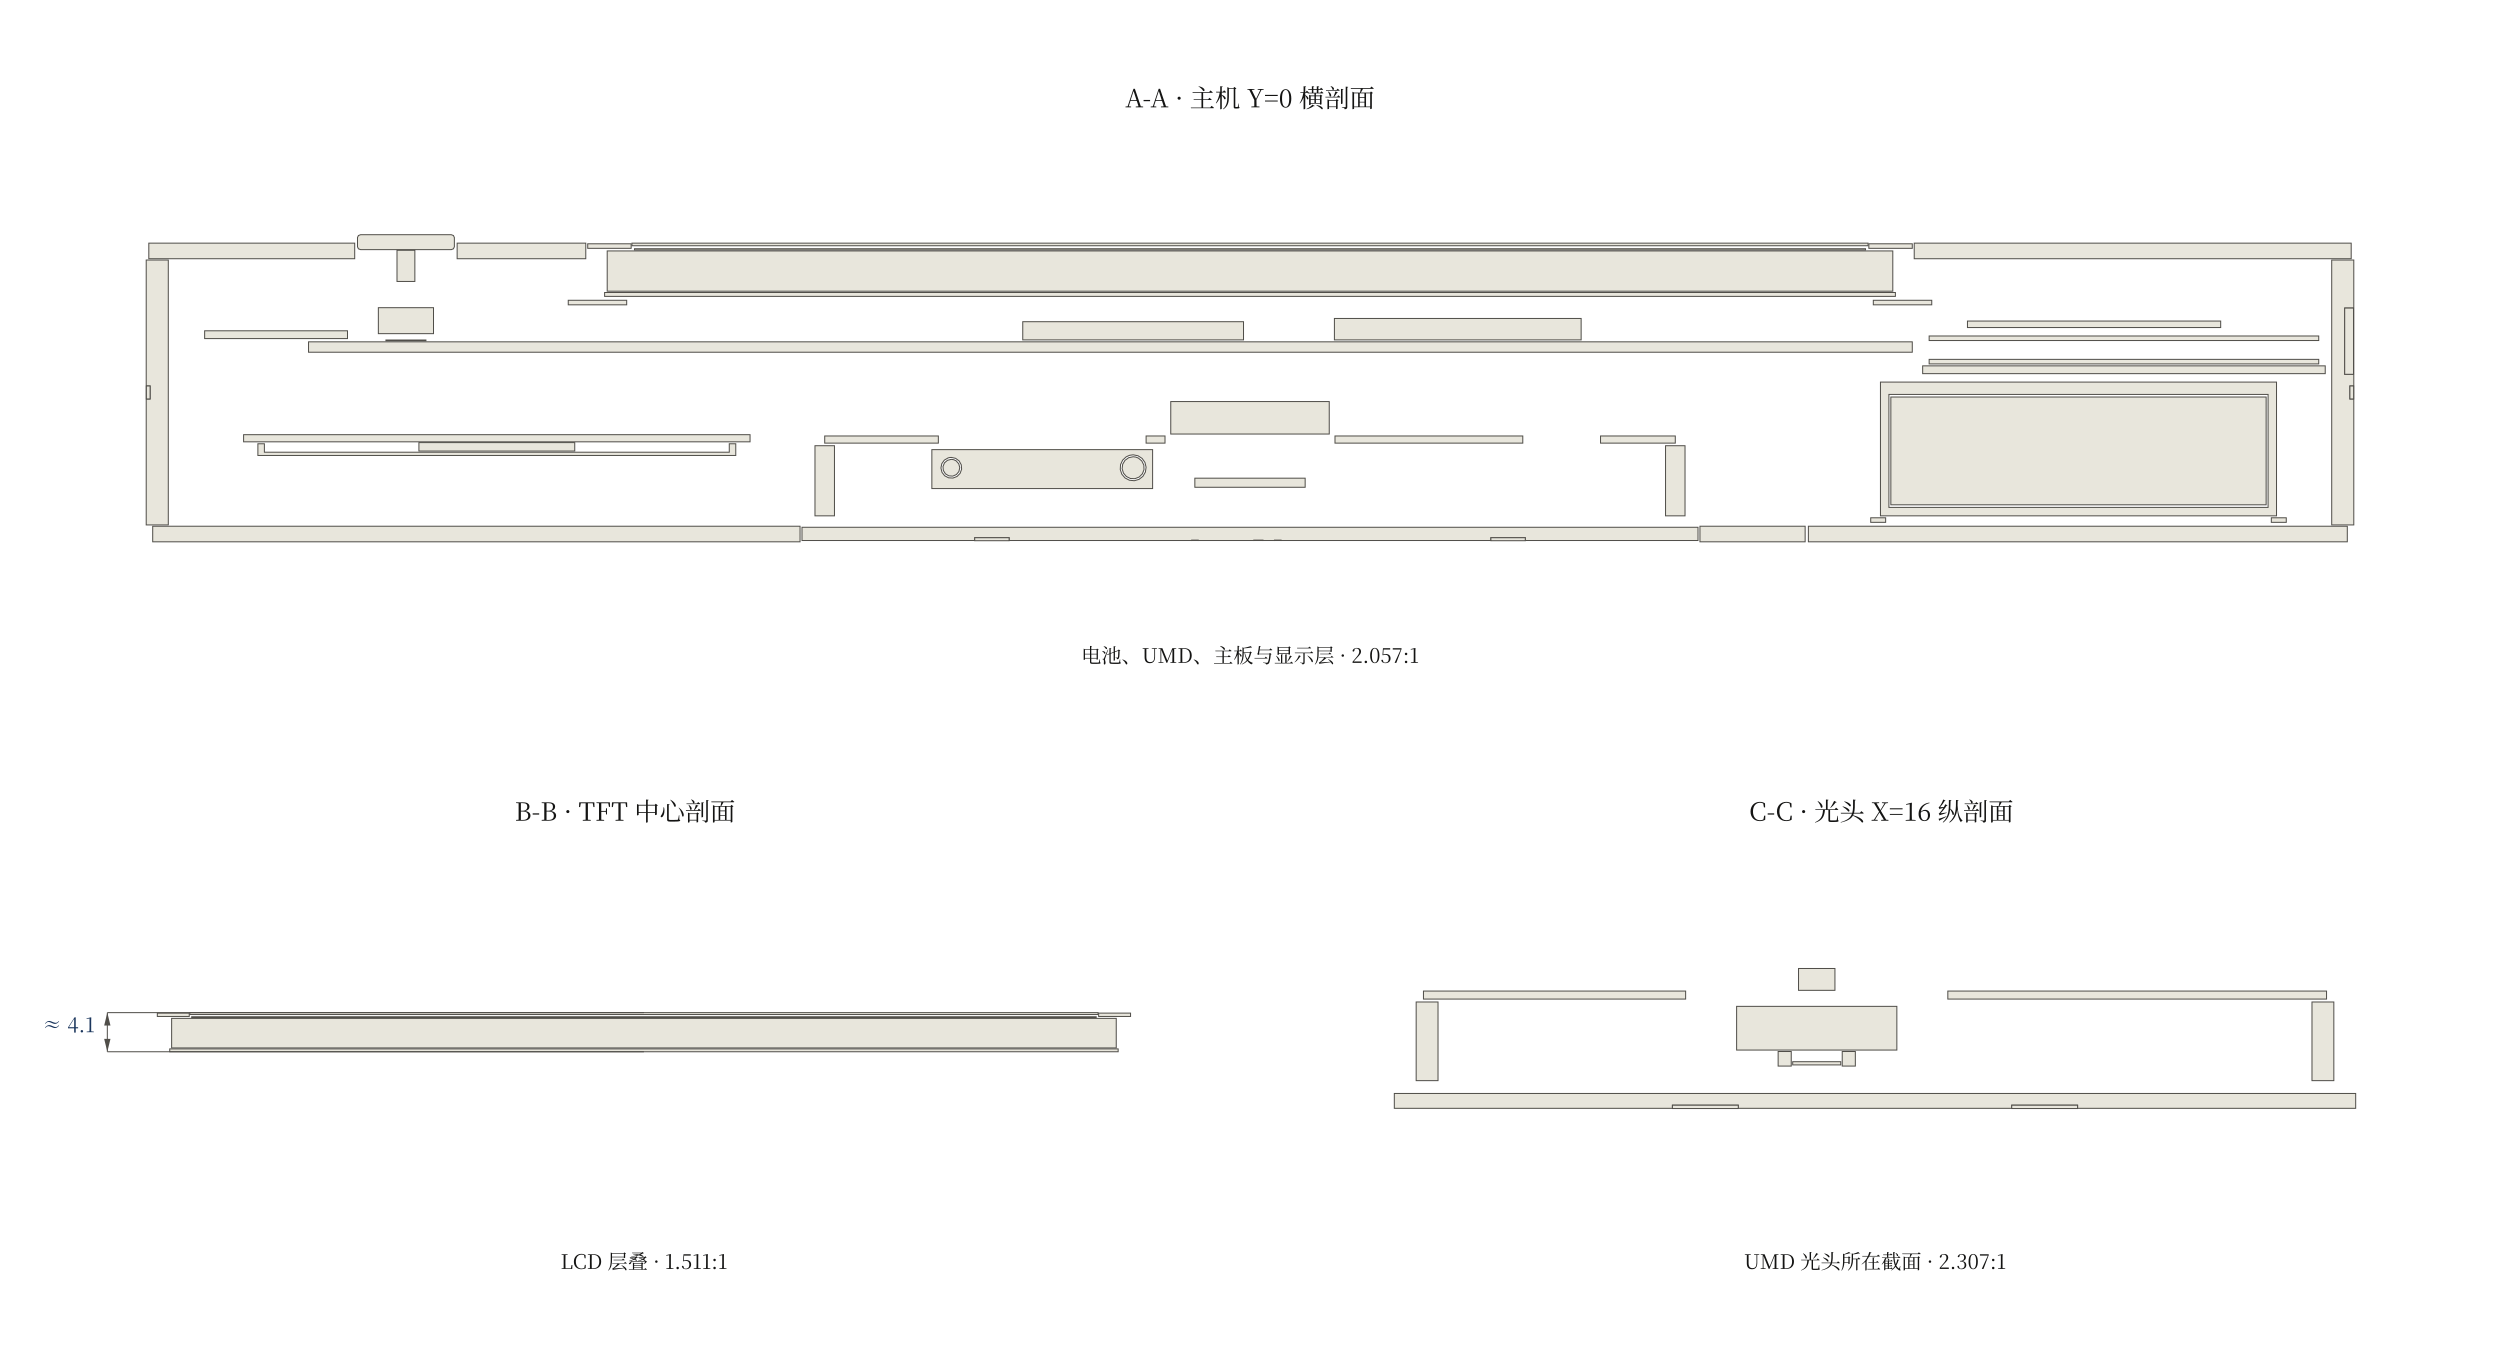
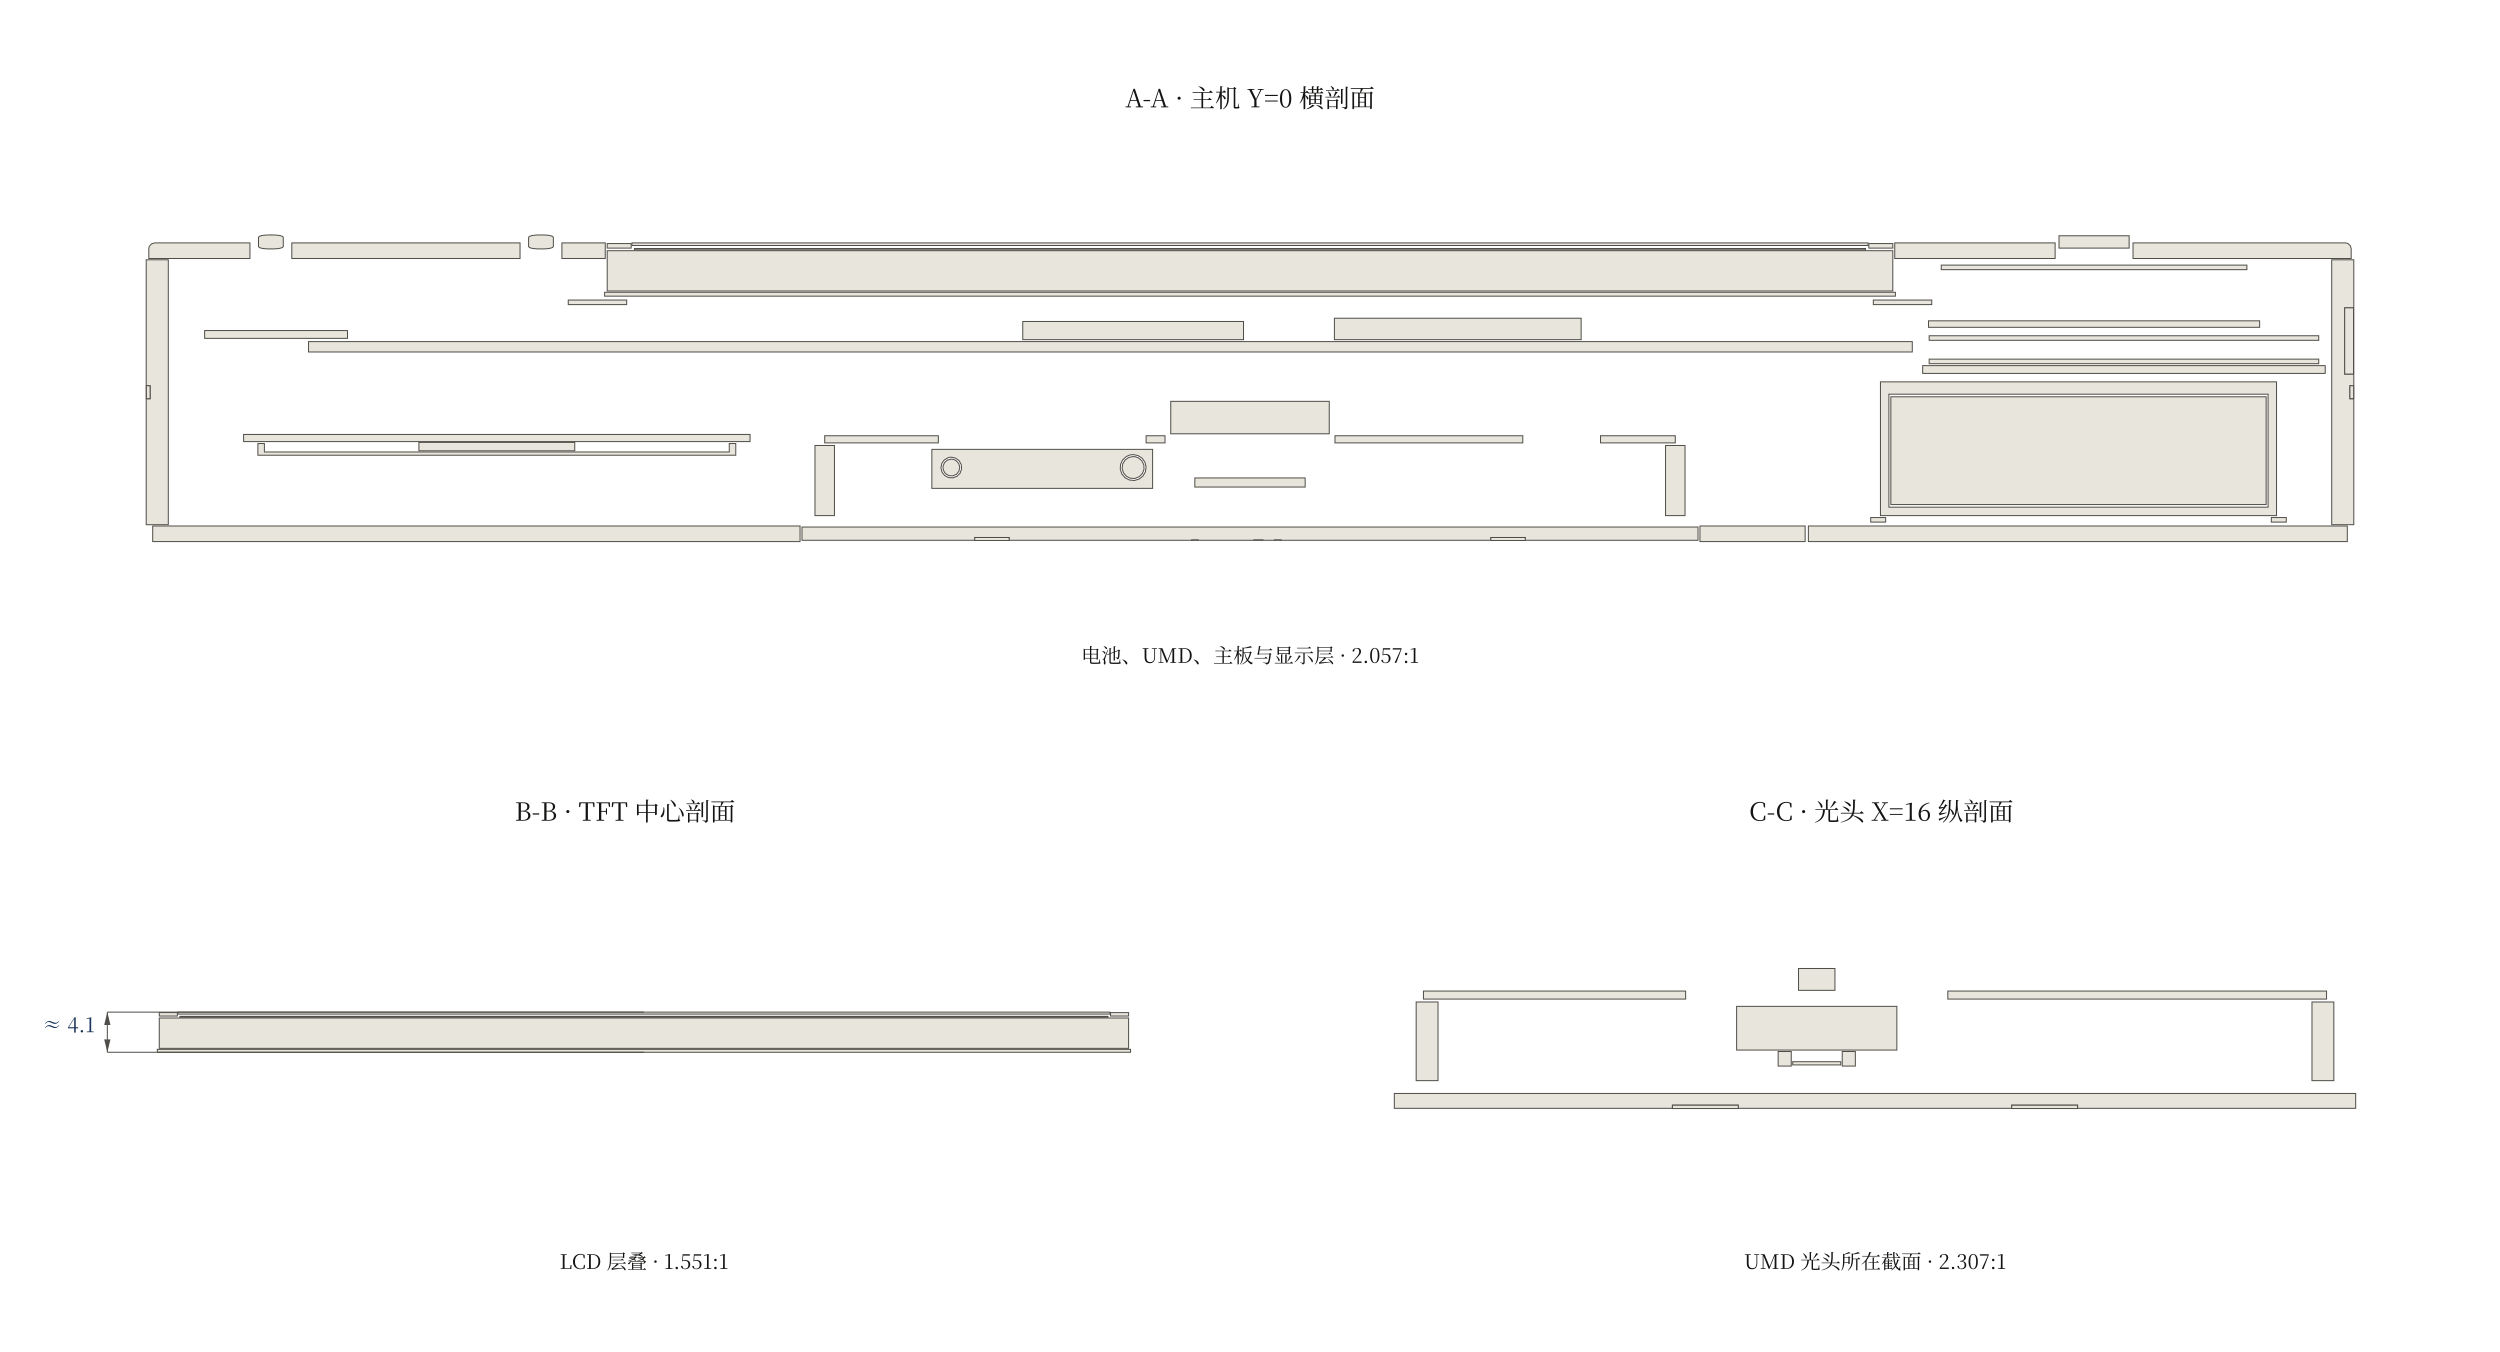
<svg xmlns="http://www.w3.org/2000/svg" width="396mm" height="214mm" viewBox="0 0 396 214">
  <style>text {font-family:TsangerJinKai02, Noto Serif CJK SC, serif;font-weight:400;}</style>
  <text x="198" y="17" font-size="4" text-anchor="middle" fill="#141413">A-A · 主机 Y=0 横剖面</text>
-   <path d="M 24.188 83.355 L 24.188 85.823 L 126.727 85.823 L 126.727 83.355 L 24.188 83.355 Z" fill="#e8e6dc" fill-rule="evenodd" stroke="#504e49" stroke-width=".16" />
-   <path d="M 269.273 83.355 L 269.273 85.823 L 285.934 85.823 L 285.934 83.355 L 269.273 83.355 Z" fill="#e8e6dc" fill-rule="evenodd" stroke="#504e49" stroke-width=".16" />
-   <path d="M 369.343 41.188 L 369.343 83.149 L 372.84 83.149 L 372.84 41.188 L 369.343 41.188 Z M 372.799 48.798 L 372.799 59.289 L 371.4 59.289 L 371.4 48.798 L 372.799 48.798 Z M 372.223 63.197 L 372.223 61.14 L 372.819 61.14 L 372.819 63.197 L 372.223 63.197 Z" fill="#e8e6dc" fill-rule="evenodd" stroke="#504e49" stroke-width=".16" />
-   <path d="M 23.16 41.188 L 23.16 83.149 L 26.657 83.149 L 26.657 41.188 L 23.16 41.188 Z M 23.181 63.197 L 23.181 61.14 L 23.777 61.14 L 23.777 63.197 L 23.181 63.197 Z" fill="#e8e6dc" fill-rule="evenodd" stroke="#504e49" stroke-width=".16" />
-   <path d="M 303.213 38.514 L 303.213 40.982 L 372.429 40.982 L 372.429 38.514 L 303.213 38.514 Z" fill="#e8e6dc" fill-rule="evenodd" stroke="#504e49" stroke-width=".16" />
-   <path d="M 23.571 38.514 L 23.571 40.982 L 56.185 40.982 L 56.185 38.514 L 23.571 38.514 Z" fill="#e8e6dc" fill-rule="evenodd" stroke="#504e49" stroke-width=".16" />
-   <path d="M 72.412 38.514 L 72.412 40.982 L 92.787 40.982 L 92.787 38.514 L 72.412 38.514 Z" fill="#e8e6dc" fill-rule="evenodd" stroke="#504e49" stroke-width=".16" />
-   <path d="M 372.223 63.197 L 372.819 63.197 L 372.819 61.14 L 372.223 61.14 L 372.223 63.197 Z" fill="#e8e6dc" fill-rule="evenodd" stroke="#504e49" stroke-width=".16" />
-   <path d="M 23.777 61.14 L 23.181 61.14 L 23.181 63.197 L 23.777 63.197 L 23.777 61.14 Z" fill="#e8e6dc" fill-rule="evenodd" stroke="#504e49" stroke-width=".16" />
-   <path d="M 296.024 39.336 L 302.904 39.336 L 302.904 38.617 L 296.024 38.617 L 296.024 39.336 Z" fill="#e8e6dc" fill-rule="evenodd" stroke="#504e49" stroke-width=".16" />
-   <path d="M 99.976 38.617 L 93.096 38.617 L 93.096 39.336 L 99.976 39.336 L 99.976 38.617 Z" fill="#e8e6dc" fill-rule="evenodd" stroke="#504e49" stroke-width=".16" />
-   <path d="M 95.77 46.947 L 300.23 46.947 L 300.23 46.33 L 95.77 46.33 L 95.77 46.947 Z" fill="#e8e6dc" fill-rule="evenodd" stroke="#504e49" stroke-width=".16" />
-   <path d="M 96.181 46.124 L 299.819 46.124 L 299.819 39.748 L 96.181 39.748 L 96.181 46.124 Z" fill="#e8e6dc" fill-rule="evenodd" stroke="#504e49" stroke-width=".16" />
-   <path d="M 100.501 39.604 L 295.499 39.604 L 295.499 39.45 L 295.499 39.398 L 100.501 39.398 L 100.501 39.604 Z" fill="#e8e6dc" fill-rule="evenodd" stroke="#504e49" stroke-width=".16" />
-   <path d="M 100.1 38.925 L 295.9 38.925 L 295.9 38.617 L 295.9 38.514 L 100.1 38.514 L 100.1 38.925 Z" fill="#e8e6dc" fill-rule="evenodd" stroke="#504e49" stroke-width=".16" />
-   <path d="M 56.627 37.629 L 56.627 39.09 L 56.771 39.41 L 57.117 39.542 L 71.48 39.542 L 71.827 39.41 L 71.971 39.09 L 71.971 37.629 L 71.827 37.308 L 71.48 37.177 L 57.117 37.177 L 56.771 37.308 L 56.627 37.629 Z" fill="#e8e6dc" fill-rule="evenodd" stroke="#504e49" stroke-width=".16" />
-   <path d="M 62.885 39.645 L 62.885 44.582 L 65.713 44.582 L 65.713 39.645 L 62.885 39.645 Z" fill="#e8e6dc" fill-rule="evenodd" stroke="#504e49" stroke-width=".16" />
-   <path d="M 371.4 59.289 L 372.799 59.289 L 372.799 48.798 L 371.4 48.798 L 371.4 59.289 Z" fill="#e8e6dc" fill-rule="evenodd" stroke="#504e49" stroke-width=".16" />
-   <path d="M 286.448 83.355 L 286.448 85.823 L 371.812 85.823 L 371.812 83.355 L 286.448 83.355 Z" fill="#e8e6dc" fill-rule="evenodd" stroke="#504e49" stroke-width=".16" />
-   <path d="M 127.036 85.618 L 154.393 85.618 L 154.393 85.286 L 154.393 85.175 L 159.844 85.175 L 159.844 85.618 L 188.756 85.618 L 188.756 85.581 L 189.802 85.581 L 189.802 85.618 L 198.601 85.618 L 198.601 85.581 L 200.054 85.581 L 200.054 85.618 L 201.876 85.618 L 201.876 85.581 L 202.922 85.581 L 202.922 85.618 L 236.156 85.618 L 236.156 85.175 L 241.607 85.175 L 241.607 85.618 L 268.964 85.618 L 268.964 83.52 L 127.036 83.52 L 127.036 85.618 Z" fill="#e8e6dc" fill-rule="evenodd" stroke="#504e49" stroke-width=".16" />
-   <path d="M 154.393 85.175 L 154.393 85.648 L 159.844 85.648 L 159.844 85.175 L 154.393 85.175 Z" fill="#e8e6dc" fill-rule="evenodd" stroke="#504e49" stroke-width=".16" />
-   <path d="M 236.156 85.648 L 241.607 85.648 L 241.607 85.175 L 236.156 85.175 L 236.156 85.648 Z" fill="#e8e6dc" fill-rule="evenodd" stroke="#504e49" stroke-width=".16" />
-   <path d="M 198.601 85.618 L 200.054 85.618 L 200.054 85.581 L 198.601 85.581 L 198.601 85.618 Z" fill="#e8e6dc" fill-rule="evenodd" stroke="#504e49" stroke-width=".16" />
-   <path d="M 189.802 85.618 L 189.802 85.581 L 188.756 85.581 L 188.756 85.618 L 189.802 85.618 Z" fill="#e8e6dc" fill-rule="evenodd" stroke="#504e49" stroke-width=".16" />
-   <path d="M 202.922 85.618 L 202.922 85.581 L 201.876 85.581 L 201.876 85.618 L 202.922 85.618 Z" fill="#e8e6dc" fill-rule="evenodd" stroke="#504e49" stroke-width=".16" />
-   <path d="M 297.864 81.709 L 360.601 81.709 L 360.601 60.523 L 297.864 60.523 L 297.864 81.709 Z M 359.264 62.477 L 359.264 80.372 L 299.202 80.372 L 299.202 62.477 L 359.264 62.477 Z" fill="#e8e6dc" fill-rule="evenodd" stroke="#504e49" stroke-width=".16" />
-   <path d="M 299.51 79.961 L 358.956 79.961 L 358.956 62.888 L 299.51 62.888 L 299.51 79.961 Z" fill="#e8e6dc" fill-rule="evenodd" stroke="#504e49" stroke-width=".16" />
-   <path d="M 359.778 82.738 L 362.144 82.738 L 362.144 82.018 L 359.778 82.018 L 359.778 82.738 Z" fill="#e8e6dc" fill-rule="evenodd" stroke="#504e49" stroke-width=".16" />
-   <path d="M 298.687 82.018 L 296.322 82.018 L 296.322 82.738 L 298.687 82.738 L 298.687 82.018 Z" fill="#e8e6dc" fill-rule="evenodd" stroke="#504e49" stroke-width=".16" />
-   <path d="M 48.872 55.792 L 302.904 55.792 L 302.904 54.146 L 48.872 54.146 L 48.872 55.792 Z" fill="#e8e6dc" fill-rule="evenodd" stroke="#504e49" stroke-width=".16" />
-   <path d="M 211.37 53.838 L 250.452 53.838 L 250.452 50.444 L 211.37 50.444 L 211.37 53.838 Z" fill="#e8e6dc" fill-rule="evenodd" stroke="#504e49" stroke-width=".16" />
-   <path d="M 162.004 53.838 L 196.972 53.838 L 196.972 50.958 L 162.004 50.958 L 162.004 53.838 Z" fill="#e8e6dc" fill-rule="evenodd" stroke="#504e49" stroke-width=".16" />
-   <path d="M 304.55 59.186 L 368.315 59.186 L 368.315 57.952 L 304.55 57.952 L 304.55 59.186 Z" fill="#e8e6dc" fill-rule="evenodd" stroke="#504e49" stroke-width=".16" />
-   <path d="M 305.578 53.941 L 367.286 53.941 L 367.286 53.221 L 305.578 53.221 L 305.578 53.941 Z" fill="#e8e6dc" fill-rule="evenodd" stroke="#504e49" stroke-width=".16" />
-   <path d="M 305.578 57.643 L 367.286 57.643 L 367.286 56.923 L 305.578 56.923 L 305.578 57.643 Z" fill="#e8e6dc" fill-rule="evenodd" stroke="#504e49" stroke-width=".16" />
-   <path d="M 38.587 69.985 L 118.808 69.985 L 118.808 68.854 L 38.587 68.854 L 38.587 69.985 Z" fill="#e8e6dc" fill-rule="evenodd" stroke="#504e49" stroke-width=".16" />
-   <path d="M 40.85 72.145 L 116.545 72.145 L 116.545 70.293 L 115.517 70.293 L 115.517 71.63 L 41.878 71.63 L 41.878 70.293 L 40.85 70.293 L 40.85 72.145 Z" fill="#e8e6dc" fill-rule="evenodd" stroke="#504e49" stroke-width=".16" />
-   <path d="M 66.356 71.445 L 91.039 71.445 L 91.039 70.108 L 66.356 70.108 L 66.356 71.445 Z" fill="#e8e6dc" fill-rule="evenodd" stroke="#504e49" stroke-width=".16" />
-   <path d="M 32.416 53.632 L 55.043 53.632 L 55.043 52.398 L 32.416 52.398 L 32.416 53.632 Z" fill="#e8e6dc" fill-rule="evenodd" stroke="#504e49" stroke-width=".16" />
-   <path d="M 241.209 69.059 L 211.463 69.059 L 211.463 70.191 L 241.209 70.191 L 241.209 69.059 Z" fill="#e8e6dc" fill-rule="evenodd" stroke="#504e49" stroke-width=".16" />
-   <path d="M 148.633 69.059 L 130.635 69.059 L 130.635 70.191 L 148.633 70.191 L 148.633 69.059 Z" fill="#e8e6dc" fill-rule="evenodd" stroke="#504e49" stroke-width=".16" />
-   <path d="M 253.524 70.191 L 265.365 70.191 L 265.365 69.059 L 253.524 69.059 L 253.524 70.191 Z" fill="#e8e6dc" fill-rule="evenodd" stroke="#504e49" stroke-width=".16" />
-   <path d="M 184.537 69.059 L 181.544 69.059 L 181.544 70.191 L 184.537 70.191 L 184.537 69.059 Z" fill="#e8e6dc" fill-rule="evenodd" stroke="#504e49" stroke-width=".16" />
-   <path d="M 263.822 81.709 L 266.908 81.709 L 266.908 70.602 L 263.822 70.602 L 263.822 81.709 Z" fill="#e8e6dc" fill-rule="evenodd" stroke="#504e49" stroke-width=".16" />
-   <path d="M 132.178 70.602 L 129.092 70.602 L 129.092 81.709 L 132.178 81.709 L 132.178 70.602 Z" fill="#e8e6dc" fill-rule="evenodd" stroke="#504e49" stroke-width=".16" />
-   <path d="M 185.448 63.608 L 185.448 68.751 L 210.552 68.751 L 210.552 63.608 L 185.448 63.608 Z" fill="#e8e6dc" fill-rule="evenodd" stroke="#504e49" stroke-width=".16" />
-   <path d="M 189.263 75.744 L 189.263 77.184 L 206.737 77.184 L 206.737 75.744 L 189.263 75.744 Z" fill="#e8e6dc" fill-rule="evenodd" stroke="#504e49" stroke-width=".16" />
-   <path d="M 179.488 72.35 L 178.785 72.498 L 178.2 72.915 L 177.833 73.533 L 177.745 74.245 L 177.951 74.933 L 178.416 75.48 L 179.062 75.795 L 179.779 75.823 L 180.448 75.56 L 180.954 75.051 L 181.213 74.381 L 181.181 73.663 L 180.863 73.019 L 180.313 72.558 L 179.913 72.403 L 179.488 72.35 Z" fill="#e8e6dc" fill-rule="evenodd" stroke="#504e49" stroke-width=".16" />
-   <path d="M 150.69 72.762 L 150.081 72.909 L 149.606 73.317 L 149.369 73.897 L 149.422 74.521 L 149.754 75.053 L 150.291 75.375 L 150.916 75.417 L 151.492 75.169 L 151.891 74.686 L 152.027 74.075 L 151.869 73.468 L 151.453 73 L 151.09 72.823 L 150.69 72.762 Z" fill="#e8e6dc" fill-rule="evenodd" stroke="#504e49" stroke-width=".16" />
-   <path d="M 147.605 77.39 L 182.573 77.39 L 182.573 71.219 L 147.605 71.219 L 147.605 77.39 Z M 179.488 72.042 L 180.253 72.19 L 180.909 72.612 L 181.36 73.248 L 181.542 74.006 L 181.429 74.777 L 181.037 75.451 L 180.423 75.931 L 179.673 76.147 L 178.898 76.069 L 178.207 75.708 L 177.7 75.116 L 177.45 74.377 L 177.492 73.599 L 177.822 72.892 L 178.391 72.359 L 178.917 72.123 L 179.488 72.042 Z M 150.69 72.453 L 151.371 72.601 L 151.93 73.016 L 152.266 73.626 L 152.321 74.32 L 152.083 74.975 L 151.597 75.472 L 150.947 75.724 L 150.252 75.685 L 149.635 75.362 L 149.207 74.812 L 149.045 74.135 L 149.178 73.451 L 149.581 72.884 L 150.183 72.533 L 150.433 72.473 L 150.69 72.453 Z" fill="#e8e6dc" fill-rule="evenodd" stroke="#504e49" stroke-width=".16" />
-   <path d="M 311.646 51.884 L 351.756 51.884 L 351.756 50.855 L 311.646 50.855 L 311.646 51.884 Z" fill="#e8e6dc" fill-rule="evenodd" stroke="#504e49" stroke-width=".16" />
-   <path d="M 61.131 53.858 L 61.131 53.982 L 67.467 53.982 L 67.467 53.858 L 61.131 53.858 Z" fill="#e8e6dc" fill-rule="evenodd" stroke="#504e49" stroke-width=".16" />
-   <path d="M 59.931 48.737 L 59.931 52.851 L 68.667 52.851 L 68.667 48.737 L 59.931 48.737 Z" fill="#e8e6dc" fill-rule="evenodd" stroke="#504e49" stroke-width=".16" />
-   <path d="M 296.733 48.284 L 305.989 48.284 L 305.989 47.564 L 296.733 47.564 L 296.733 48.284 Z" fill="#e8e6dc" fill-rule="evenodd" stroke="#504e49" stroke-width=".16" />
-   <path d="M 99.267 47.564 L 90.011 47.564 L 90.011 48.284 L 99.267 48.284 L 99.267 47.564 Z" fill="#e8e6dc" fill-rule="evenodd" stroke="#504e49" stroke-width=".16" />
+   <path d="M 24.188 83.318 L 24.188 85.787 L 126.727 85.787 L 126.727 83.318 L 24.188 83.318 Z" fill="#e8e6dc" fill-rule="evenodd" stroke="#504e49" stroke-width=".16" />
+   <path d="M 269.273 83.318 L 269.273 85.787 L 285.934 85.787 L 285.934 83.318 L 269.273 83.318 Z" fill="#e8e6dc" fill-rule="evenodd" stroke="#504e49" stroke-width=".16" />
+   <path d="M 369.343 41.151 L 369.343 83.113 L 372.84 83.113 L 372.84 41.151 L 369.343 41.151 Z M 372.799 48.762 L 372.799 59.252 L 371.4 59.252 L 371.4 48.762 L 372.799 48.762 Z M 372.223 63.16 L 372.223 61.103 L 372.819 61.103 L 372.819 63.16 L 372.223 63.16 Z" fill="#e8e6dc" fill-rule="evenodd" stroke="#504e49" stroke-width=".16" />
+   <path d="M 23.16 41.151 L 23.16 83.113 L 26.657 83.113 L 26.657 41.151 L 23.16 41.151 Z M 23.181 63.16 L 23.181 61.103 L 23.777 61.103 L 23.777 63.16 L 23.181 63.16 Z" fill="#e8e6dc" fill-rule="evenodd" stroke="#504e49" stroke-width=".16" />
+   <path d="M 46.222 38.477 L 46.222 40.945 L 82.375 40.945 L 82.375 38.477 L 46.222 38.477 Z" fill="#e8e6dc" fill-rule="evenodd" stroke="#504e49" stroke-width=".16" />
+   <path d="M 337.872 38.477 L 337.872 40.945 L 372.429 40.945 L 372.429 39.403 L 372.283 38.904 L 371.892 38.563 L 371.522 38.477 L 371.503 38.477 L 337.872 38.477 Z" fill="#e8e6dc" fill-rule="evenodd" stroke="#504e49" stroke-width=".16" />
+   <path d="M 300.127 38.477 L 300.127 40.945 L 325.53 40.945 L 325.53 38.477 L 300.127 38.477 Z" fill="#e8e6dc" fill-rule="evenodd" stroke="#504e49" stroke-width=".16" />
+   <path d="M 23.571 39.403 L 23.571 40.945 L 39.591 40.945 L 39.591 38.477 L 24.497 38.477 L 23.999 38.623 L 23.657 39.014 L 23.593 39.204 L 23.571 39.403 Z" fill="#e8e6dc" fill-rule="evenodd" stroke="#504e49" stroke-width=".16" />
+   <path d="M 89.007 38.477 L 89.007 40.945 L 95.873 40.945 L 95.873 38.477 L 89.007 38.477 Z" fill="#e8e6dc" fill-rule="evenodd" stroke="#504e49" stroke-width=".16" />
+   <path d="M 372.223 63.16 L 372.819 63.16 L 372.819 61.103 L 372.223 61.103 L 372.223 63.16 Z" fill="#e8e6dc" fill-rule="evenodd" stroke="#504e49" stroke-width=".16" />
+   <path d="M 23.777 61.103 L 23.181 61.103 L 23.181 63.16 L 23.777 63.16 L 23.777 61.103 Z" fill="#e8e6dc" fill-rule="evenodd" stroke="#504e49" stroke-width=".16" />
+   <path d="M 296.024 39.3 L 299.819 39.3 L 299.819 38.58 L 296.024 38.58 L 296.024 39.3 Z" fill="#e8e6dc" fill-rule="evenodd" stroke="#504e49" stroke-width=".16" />
+   <path d="M 99.976 38.58 L 96.181 38.58 L 96.181 39.12 L 96.181 39.3 L 99.976 39.3 L 99.976 38.58 Z" fill="#e8e6dc" fill-rule="evenodd" stroke="#504e49" stroke-width=".16" />
+   <path d="M 95.77 46.911 L 300.23 46.911 L 300.23 46.293 L 95.77 46.293 L 95.77 46.911 Z" fill="#e8e6dc" fill-rule="evenodd" stroke="#504e49" stroke-width=".16" />
+   <path d="M 96.181 46.088 L 299.819 46.088 L 299.819 39.711 L 96.181 39.711 L 96.181 46.088 Z" fill="#e8e6dc" fill-rule="evenodd" stroke="#504e49" stroke-width=".16" />
+   <path d="M 100.501 39.567 L 295.499 39.567 L 295.499 39.413 L 295.499 39.362 L 100.501 39.362 L 100.501 39.567 Z" fill="#e8e6dc" fill-rule="evenodd" stroke="#504e49" stroke-width=".16" />
+   <path d="M 100.1 38.888 L 295.9 38.888 L 295.9 38.58 L 295.9 38.477 L 100.1 38.477 L 100.1 38.888 Z" fill="#e8e6dc" fill-rule="evenodd" stroke="#504e49" stroke-width=".16" />
+   <path d="M 326.147 39.3 L 337.255 39.3 L 337.255 37.346 L 326.147 37.346 L 326.147 39.3 Z" fill="#e8e6dc" fill-rule="evenodd" stroke="#504e49" stroke-width=".16" />
+   <path d="M 307.493 41.994 L 307.493 42.714 L 355.909 42.714 L 355.909 41.994 L 307.493 41.994 Z" fill="#e8e6dc" fill-rule="evenodd" stroke="#504e49" stroke-width=".16" />
+   <path d="M 40.944 37.593 L 40.944 39.053 L 41.082 39.209 L 41.455 39.327 L 41.779 39.378 L 41.932 39.394 L 42.179 39.412 L 42.425 39.424 L 42.882 39.432 L 43.399 39.423 L 43.641 39.412 L 43.885 39.393 L 44.037 39.377 L 44.358 39.327 L 44.731 39.209 L 44.869 39.053 L 44.869 37.593 L 44.731 37.437 L 44.358 37.318 L 44.037 37.268 L 43.885 37.252 L 43.641 37.234 L 43.399 37.222 L 42.882 37.213 L 42.425 37.222 L 42.179 37.234 L 41.932 37.252 L 41.779 37.268 L 41.455 37.318 L 41.082 37.437 L 40.944 37.593 Z" fill="#e8e6dc" fill-rule="evenodd" stroke="#504e49" stroke-width=".16" />
+   <path d="M 83.729 37.593 L 83.729 39.053 L 83.866 39.209 L 84.239 39.327 L 84.564 39.378 L 84.717 39.394 L 84.963 39.412 L 85.21 39.424 L 85.666 39.432 L 86.183 39.423 L 86.425 39.412 L 86.669 39.393 L 86.822 39.377 L 87.142 39.327 L 87.515 39.209 L 87.653 39.053 L 87.653 37.593 L 87.515 37.437 L 87.142 37.318 L 86.822 37.268 L 86.669 37.252 L 86.425 37.234 L 86.183 37.222 L 85.666 37.213 L 85.21 37.222 L 84.963 37.234 L 84.717 37.252 L 84.564 37.268 L 84.239 37.318 L 83.866 37.437 L 83.729 37.593 Z" fill="#e8e6dc" fill-rule="evenodd" stroke="#504e49" stroke-width=".16" />
+   <path d="M 371.4 59.252 L 372.799 59.252 L 372.799 48.762 L 371.4 48.762 L 371.4 59.252 Z" fill="#e8e6dc" fill-rule="evenodd" stroke="#504e49" stroke-width=".16" />
+   <path d="M 286.448 83.318 L 286.448 85.787 L 371.812 85.787 L 371.812 83.318 L 286.448 83.318 Z" fill="#e8e6dc" fill-rule="evenodd" stroke="#504e49" stroke-width=".16" />
+   <path d="M 127.036 85.581 L 154.393 85.581 L 154.393 85.249 L 154.393 85.139 L 159.844 85.139 L 159.844 85.581 L 188.756 85.581 L 188.756 85.544 L 189.802 85.544 L 189.802 85.581 L 198.601 85.581 L 198.601 85.544 L 200.054 85.544 L 200.054 85.581 L 201.876 85.581 L 201.876 85.544 L 202.922 85.544 L 202.922 85.581 L 236.156 85.581 L 236.156 85.139 L 241.607 85.139 L 241.607 85.581 L 268.964 85.581 L 268.964 83.483 L 127.036 83.483 L 127.036 85.581 Z" fill="#e8e6dc" fill-rule="evenodd" stroke="#504e49" stroke-width=".16" />
+   <path d="M 154.393 85.139 L 154.393 85.612 L 159.844 85.612 L 159.844 85.139 L 154.393 85.139 Z" fill="#e8e6dc" fill-rule="evenodd" stroke="#504e49" stroke-width=".16" />
+   <path d="M 236.156 85.612 L 241.607 85.612 L 241.607 85.139 L 236.156 85.139 L 236.156 85.612 Z" fill="#e8e6dc" fill-rule="evenodd" stroke="#504e49" stroke-width=".16" />
+   <path d="M 198.601 85.581 L 200.054 85.581 L 200.054 85.544 L 198.601 85.544 L 198.601 85.581 Z" fill="#e8e6dc" fill-rule="evenodd" stroke="#504e49" stroke-width=".16" />
+   <path d="M 189.802 85.581 L 189.802 85.544 L 188.756 85.544 L 188.756 85.581 L 189.802 85.581 Z" fill="#e8e6dc" fill-rule="evenodd" stroke="#504e49" stroke-width=".16" />
+   <path d="M 202.922 85.581 L 202.922 85.544 L 201.876 85.544 L 201.876 85.581 L 202.922 85.581 Z" fill="#e8e6dc" fill-rule="evenodd" stroke="#504e49" stroke-width=".16" />
+   <path d="M 297.864 81.673 L 360.601 81.673 L 360.601 60.486 L 297.864 60.486 L 297.864 81.673 Z M 359.264 62.44 L 359.264 80.336 L 299.202 80.336 L 299.202 62.44 L 359.264 62.44 Z" fill="#e8e6dc" fill-rule="evenodd" stroke="#504e49" stroke-width=".16" />
+   <path d="M 299.51 79.924 L 358.956 79.924 L 358.956 62.852 L 299.51 62.852 L 299.51 79.924 Z" fill="#e8e6dc" fill-rule="evenodd" stroke="#504e49" stroke-width=".16" />
+   <path d="M 359.778 82.701 L 362.144 82.701 L 362.144 81.981 L 359.778 81.981 L 359.778 82.701 Z" fill="#e8e6dc" fill-rule="evenodd" stroke="#504e49" stroke-width=".16" />
+   <path d="M 298.687 81.981 L 296.322 81.981 L 296.322 82.701 L 298.687 82.701 L 298.687 81.981 Z" fill="#e8e6dc" fill-rule="evenodd" stroke="#504e49" stroke-width=".16" />
+   <path d="M 48.872 55.755 L 302.904 55.755 L 302.904 54.11 L 48.872 54.11 L 48.872 55.755 Z" fill="#e8e6dc" fill-rule="evenodd" stroke="#504e49" stroke-width=".16" />
+   <path d="M 211.37 53.801 L 250.452 53.801 L 250.452 50.407 L 211.37 50.407 L 211.37 53.801 Z" fill="#e8e6dc" fill-rule="evenodd" stroke="#504e49" stroke-width=".16" />
+   <path d="M 162.004 53.801 L 196.972 53.801 L 196.972 50.922 L 162.004 50.922 L 162.004 53.801 Z" fill="#e8e6dc" fill-rule="evenodd" stroke="#504e49" stroke-width=".16" />
+   <path d="M 304.55 59.149 L 368.315 59.149 L 368.315 57.915 L 304.55 57.915 L 304.55 59.149 Z" fill="#e8e6dc" fill-rule="evenodd" stroke="#504e49" stroke-width=".16" />
+   <path d="M 305.578 53.904 L 367.286 53.904 L 367.286 53.184 L 305.578 53.184 L 305.578 53.904 Z" fill="#e8e6dc" fill-rule="evenodd" stroke="#504e49" stroke-width=".16" />
+   <path d="M 305.578 57.607 L 367.286 57.607 L 367.286 56.887 L 305.578 56.887 L 305.578 57.607 Z" fill="#e8e6dc" fill-rule="evenodd" stroke="#504e49" stroke-width=".16" />
+   <path d="M 38.587 69.948 L 118.808 69.948 L 118.808 68.817 L 38.587 68.817 L 38.587 69.948 Z" fill="#e8e6dc" fill-rule="evenodd" stroke="#504e49" stroke-width=".16" />
+   <path d="M 40.85 72.108 L 116.545 72.108 L 116.545 70.257 L 115.517 70.257 L 115.517 71.594 L 41.878 71.594 L 41.878 70.257 L 40.85 70.257 L 40.85 72.108 Z" fill="#e8e6dc" fill-rule="evenodd" stroke="#504e49" stroke-width=".16" />
+   <path d="M 66.356 71.409 L 91.039 71.409 L 91.039 70.072 L 66.356 70.072 L 66.356 71.409 Z" fill="#e8e6dc" fill-rule="evenodd" stroke="#504e49" stroke-width=".16" />
+   <path d="M 32.416 53.596 L 55.043 53.596 L 55.043 52.361 L 32.416 52.361 L 32.416 53.596 Z" fill="#e8e6dc" fill-rule="evenodd" stroke="#504e49" stroke-width=".16" />
+   <path d="M 241.209 69.023 L 211.463 69.023 L 211.463 70.154 L 241.209 70.154 L 241.209 69.023 Z" fill="#e8e6dc" fill-rule="evenodd" stroke="#504e49" stroke-width=".16" />
+   <path d="M 148.633 69.023 L 130.635 69.023 L 130.635 70.154 L 148.633 70.154 L 148.633 69.023 Z" fill="#e8e6dc" fill-rule="evenodd" stroke="#504e49" stroke-width=".16" />
+   <path d="M 253.524 70.154 L 265.365 70.154 L 265.365 69.023 L 253.524 69.023 L 253.524 70.154 Z" fill="#e8e6dc" fill-rule="evenodd" stroke="#504e49" stroke-width=".16" />
+   <path d="M 184.537 69.023 L 181.544 69.023 L 181.544 70.154 L 184.537 70.154 L 184.537 69.023 Z" fill="#e8e6dc" fill-rule="evenodd" stroke="#504e49" stroke-width=".16" />
+   <path d="M 263.822 81.673 L 266.908 81.673 L 266.908 70.565 L 263.822 70.565 L 263.822 81.673 Z" fill="#e8e6dc" fill-rule="evenodd" stroke="#504e49" stroke-width=".16" />
+   <path d="M 132.178 70.565 L 129.092 70.565 L 129.092 81.673 L 132.178 81.673 L 132.178 70.565 Z" fill="#e8e6dc" fill-rule="evenodd" stroke="#504e49" stroke-width=".16" />
+   <path d="M 185.448 63.572 L 185.448 68.714 L 210.552 68.714 L 210.552 63.572 L 185.448 63.572 Z" fill="#e8e6dc" fill-rule="evenodd" stroke="#504e49" stroke-width=".16" />
+   <path d="M 189.263 75.708 L 189.263 77.148 L 206.737 77.148 L 206.737 75.708 L 189.263 75.708 Z" fill="#e8e6dc" fill-rule="evenodd" stroke="#504e49" stroke-width=".16" />
+   <path d="M 179.488 72.314 L 178.785 72.461 L 178.2 72.879 L 177.833 73.496 L 177.745 74.209 L 177.951 74.897 L 178.416 75.444 L 179.062 75.758 L 179.779 75.786 L 180.448 75.523 L 180.954 75.014 L 181.213 74.344 L 181.181 73.627 L 180.863 72.983 L 180.313 72.521 L 179.913 72.366 L 179.488 72.314 Z" fill="#e8e6dc" fill-rule="evenodd" stroke="#504e49" stroke-width=".16" />
+   <path d="M 150.69 72.725 L 150.081 72.872 L 149.606 73.28 L 149.369 73.86 L 149.422 74.484 L 149.754 75.016 L 150.291 75.338 L 150.916 75.38 L 151.492 75.132 L 151.891 74.65 L 152.027 74.038 L 151.869 73.432 L 151.453 72.964 L 151.09 72.786 L 150.69 72.725 Z" fill="#e8e6dc" fill-rule="evenodd" stroke="#504e49" stroke-width=".16" />
+   <path d="M 147.605 77.353 L 182.573 77.353 L 182.573 71.182 L 147.605 71.182 L 147.605 77.353 Z M 179.488 72.005 L 180.253 72.153 L 180.909 72.575 L 181.36 73.211 L 181.542 73.969 L 181.429 74.741 L 181.037 75.415 L 180.423 75.894 L 179.673 76.111 L 178.898 76.033 L 178.207 75.672 L 177.7 75.079 L 177.45 74.341 L 177.492 73.562 L 177.822 72.855 L 178.391 72.322 L 178.917 72.086 L 179.488 72.005 Z M 150.69 72.417 L 151.371 72.564 L 151.93 72.98 L 152.266 73.589 L 152.321 74.283 L 152.083 74.938 L 151.597 75.436 L 150.947 75.688 L 150.252 75.648 L 149.635 75.325 L 149.207 74.775 L 149.045 74.098 L 149.178 73.415 L 149.581 72.847 L 150.183 72.497 L 150.433 72.437 L 150.69 72.417 Z" fill="#e8e6dc" fill-rule="evenodd" stroke="#504e49" stroke-width=".16" />
+   <path d="M 305.475 51.847 L 357.927 51.847 L 357.927 50.819 L 305.475 50.819 L 305.475 51.847 Z" fill="#e8e6dc" fill-rule="evenodd" stroke="#504e49" stroke-width=".16" />
+   <path d="M 296.733 48.248 L 305.989 48.248 L 305.989 47.528 L 296.733 47.528 L 296.733 48.248 Z" fill="#e8e6dc" fill-rule="evenodd" stroke="#504e49" stroke-width=".16" />
+   <path d="M 99.267 47.528 L 90.011 47.528 L 90.011 48.248 L 99.267 48.248 L 99.267 47.528 Z" fill="#e8e6dc" fill-rule="evenodd" stroke="#504e49" stroke-width=".16" />
  <text x="198" y="105" font-size="3.2" text-anchor="middle" fill="#141413">电池、UMD、主板与显示层 · 2.057:1</text>
  <text x="99" y="130" font-size="4" text-anchor="middle" fill="#141413">B-B · TFT 中心剖面</text>
-   <path d="M 174.024 161.006 L 179.08 161.006 L 179.08 160.477 L 174.024 160.477 L 174.024 161.006 Z" fill="#e8e6dc" fill-rule="evenodd" stroke="#504e49" stroke-width=".16" />
-   <path d="M 29.976 160.477 L 24.92 160.477 L 24.92 161.006 L 29.976 161.006 L 29.976 160.477 Z" fill="#e8e6dc" fill-rule="evenodd" stroke="#504e49" stroke-width=".16" />
-   <path d="M 26.885 166.598 L 177.115 166.598 L 177.115 166.145 L 26.885 166.145 L 26.885 166.598 Z" fill="#e8e6dc" fill-rule="evenodd" stroke="#504e49" stroke-width=".16" />
-   <path d="M 27.187 165.994 L 176.813 165.994 L 176.813 161.309 L 27.187 161.309 L 27.187 165.994 Z" fill="#e8e6dc" fill-rule="evenodd" stroke="#504e49" stroke-width=".16" />
-   <path d="M 30.361 161.203 L 173.639 161.203 L 173.639 161.089 L 173.639 161.052 L 30.361 161.052 L 30.361 161.203 Z" fill="#e8e6dc" fill-rule="evenodd" stroke="#504e49" stroke-width=".16" />
-   <path d="M 30.066 160.704 L 173.934 160.704 L 173.934 160.477 L 173.934 160.402 L 30.066 160.402 L 30.066 160.704 Z" fill="#e8e6dc" fill-rule="evenodd" stroke="#504e49" stroke-width=".16" />
-   <path d="M 102 166.598 L 17 166.598" stroke="#504e49" stroke-width="0.16" fill="none" />
-   <path d="M 102 160.402 L 17 160.402" stroke="#504e49" stroke-width="0.16" fill="none" />
-   <path d="M 17 166.598 L 17 160.402" stroke="#504e49" stroke-width="0.16" fill="none" />
-   <polygon points="17,160.402 16.501,162.441 17.499,162.441" fill="#504e49" />
-   <polygon points="17,166.598 17.499,164.559 16.501,164.559" fill="#504e49" />
+   <path d="M 175.908 160.941 L 178.77 160.941 L 178.77 160.398 L 175.908 160.398 L 175.908 160.941 Z" fill="#e8e6dc" fill-rule="evenodd" stroke="#504e49" stroke-width=".16" />
+   <path d="M 28.092 160.398 L 25.23 160.398 L 25.23 160.805 L 25.23 160.941 L 28.092 160.941 L 28.092 160.398 Z" fill="#e8e6dc" fill-rule="evenodd" stroke="#504e49" stroke-width=".16" />
+   <path d="M 24.92 166.679 L 179.08 166.679 L 179.08 166.214 L 24.92 166.214 L 24.92 166.679 Z" fill="#e8e6dc" fill-rule="evenodd" stroke="#504e49" stroke-width=".16" />
+   <path d="M 25.23 166.059 L 178.77 166.059 L 178.77 161.251 L 25.23 161.251 L 25.23 166.059 Z" fill="#e8e6dc" fill-rule="evenodd" stroke="#504e49" stroke-width=".16" />
+   <path d="M 28.487 161.143 L 175.513 161.143 L 175.513 161.026 L 175.513 160.988 L 28.487 160.988 L 28.487 161.143 Z" fill="#e8e6dc" fill-rule="evenodd" stroke="#504e49" stroke-width=".16" />
+   <path d="M 28.185 160.631 L 175.815 160.631 L 175.815 160.398 L 175.815 160.321 L 28.185 160.321 L 28.185 160.631 Z" fill="#e8e6dc" fill-rule="evenodd" stroke="#504e49" stroke-width=".16" />
+   <path d="M 102 166.679 L 17 166.679" stroke="#504e49" stroke-width="0.16" fill="none" />
+   <path d="M 102 160.321 L 17 160.321" stroke="#504e49" stroke-width="0.16" fill="none" />
+   <path d="M 17 166.679 L 17 160.321" stroke="#504e49" stroke-width="0.16" fill="none" />
+   <polygon points="17,160.321 16.501,162.361 17.499,162.361" fill="#504e49" />
+   <polygon points="17,166.679 17.499,164.639 16.501,164.639" fill="#504e49" />
  <text x="15" y="163.5" font-size="3.2" text-anchor="end" fill="#1B365D">≈ 4.1</text>
-   <text x="102" y="201" font-size="3.2" text-anchor="middle" fill="#141413">LCD 层叠 · 1.511:1</text>
+   <text x="102" y="201" font-size="3.2" text-anchor="middle" fill="#141413">LCD 层叠 · 1.551:1</text>
  <text x="298" y="130" font-size="4" text-anchor="middle" fill="#141413">C-C · 光头 X=16 纵剖面</text>
  <path d="M 373.14 173.204 L 220.86 173.204 L 220.86 175.558 L 264.91 175.558 L 264.91 175.062 L 275.343 175.062 L 275.343 175.558 L 318.657 175.558 L 318.657 175.062 L 329.09 175.062 L 329.09 175.558 L 373.14 175.558 L 373.14 173.204 Z" fill="#e8e6dc" fill-rule="evenodd" stroke="#504e49" stroke-width=".16" />
  <path d="M 264.91 175.062 L 264.91 175.592 L 275.343 175.592 L 275.343 175.062 L 264.91 175.062 Z" fill="#e8e6dc" fill-rule="evenodd" stroke="#504e49" stroke-width=".16" />
  <path d="M 318.657 175.592 L 329.09 175.592 L 329.09 175.062 L 318.657 175.062 L 318.657 175.592 Z" fill="#e8e6dc" fill-rule="evenodd" stroke="#504e49" stroke-width=".16" />
  <path d="M 368.525 156.984 L 308.536 156.984 L 308.536 158.253 L 368.525 158.253 L 368.525 156.984 Z" fill="#e8e6dc" fill-rule="evenodd" stroke="#504e49" stroke-width=".16" />
  <path d="M 267.005 156.984 L 225.475 156.984 L 225.475 158.253 L 267.005 158.253 L 267.005 156.984 Z" fill="#e8e6dc" fill-rule="evenodd" stroke="#504e49" stroke-width=".16" />
  <path d="M 369.679 158.715 L 366.218 158.715 L 366.218 171.174 L 369.679 171.174 L 369.679 158.715 Z" fill="#e8e6dc" fill-rule="evenodd" stroke="#504e49" stroke-width=".16" />
  <path d="M 227.782 158.715 L 224.321 158.715 L 224.321 171.174 L 227.782 171.174 L 227.782 158.715 Z" fill="#e8e6dc" fill-rule="evenodd" stroke="#504e49" stroke-width=".16" />
  <path d="M 300.461 159.407 L 275.081 159.407 L 275.081 166.329 L 300.461 166.329 L 300.461 159.407 Z" fill="#e8e6dc" fill-rule="evenodd" stroke="#504e49" stroke-width=".16" />
  <path d="M 281.657 166.559 L 281.657 168.867 L 283.733 168.867 L 283.733 166.559 L 281.657 166.559 Z" fill="#e8e6dc" fill-rule="evenodd" stroke="#504e49" stroke-width=".16" />
  <path d="M 291.809 168.867 L 293.885 168.867 L 293.885 166.559 L 291.809 166.559 L 291.809 168.867 Z" fill="#e8e6dc" fill-rule="evenodd" stroke="#504e49" stroke-width=".16" />
  <path d="M 283.964 168.174 L 283.964 168.682 L 291.578 168.682 L 291.578 168.174 L 283.964 168.174 Z" fill="#e8e6dc" fill-rule="evenodd" stroke="#504e49" stroke-width=".16" />
  <path d="M 290.655 153.408 L 284.887 153.408 L 284.887 156.869 L 290.655 156.869 L 290.655 153.408 Z" fill="#e8e6dc" fill-rule="evenodd" stroke="#504e49" stroke-width=".16" />
  <text x="297" y="201" font-size="3.2" text-anchor="middle" fill="#141413">UMD 光头所在截面 · 2.307:1</text>
</svg>
